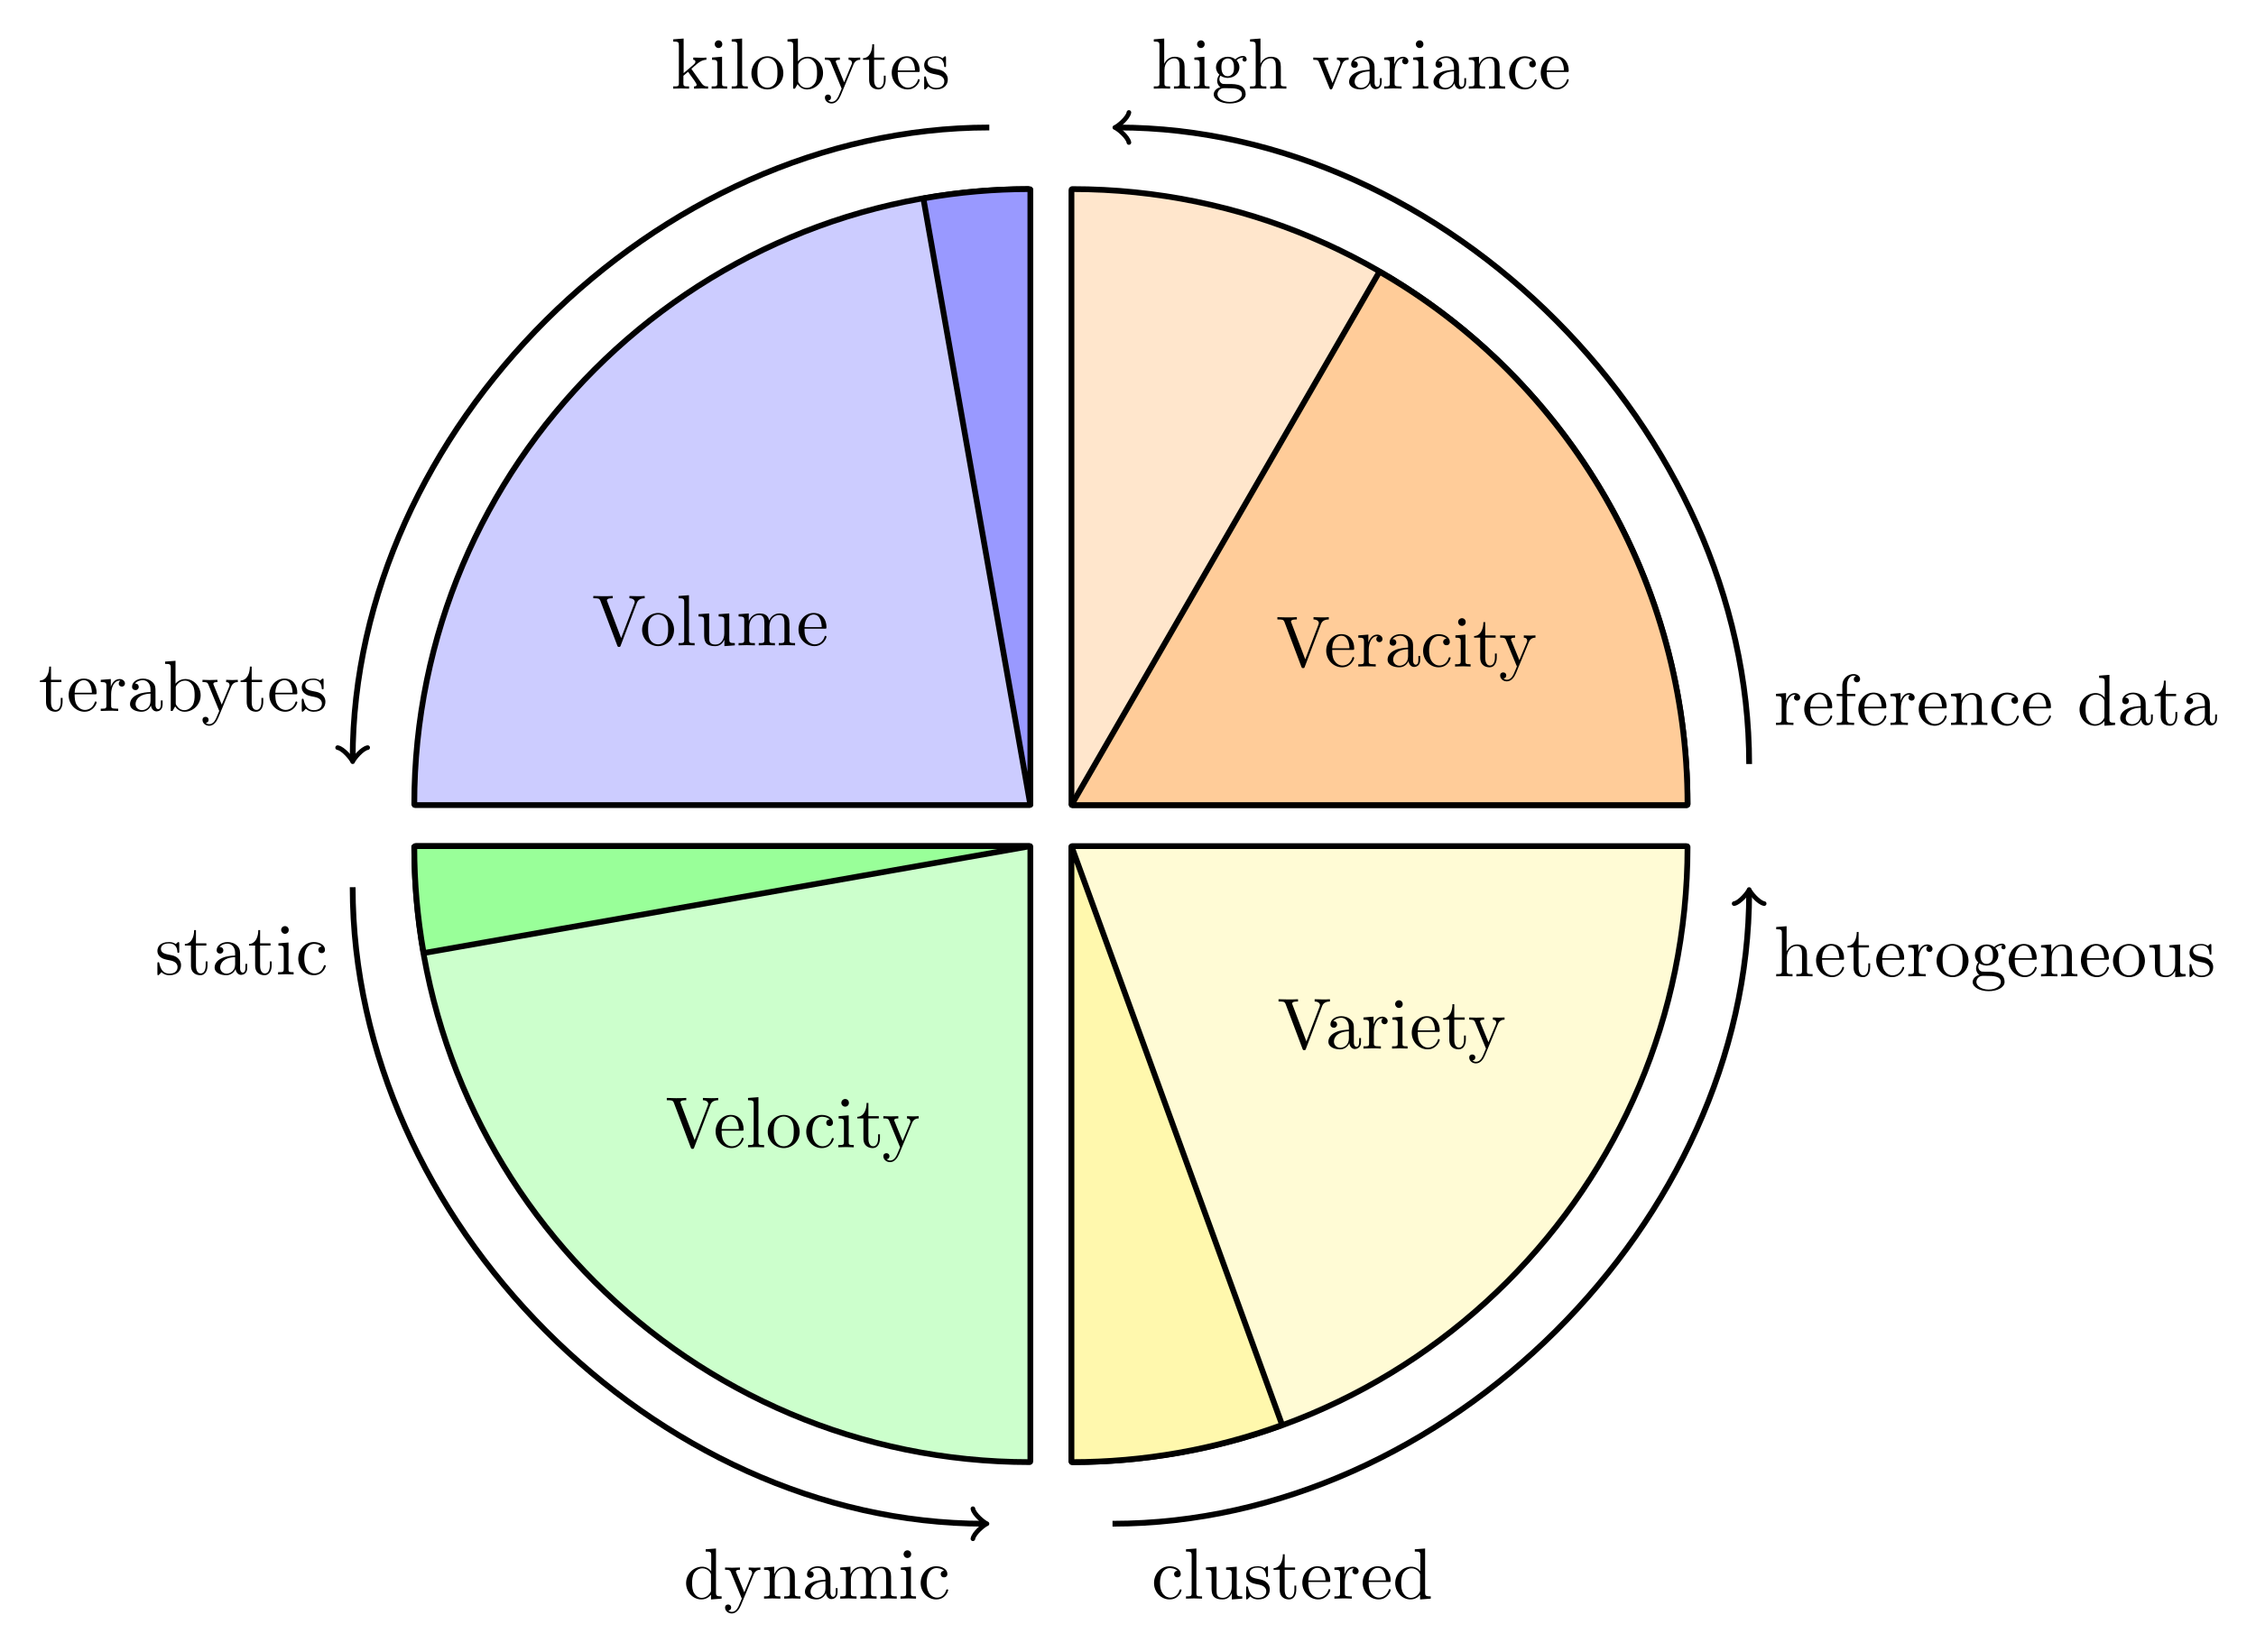
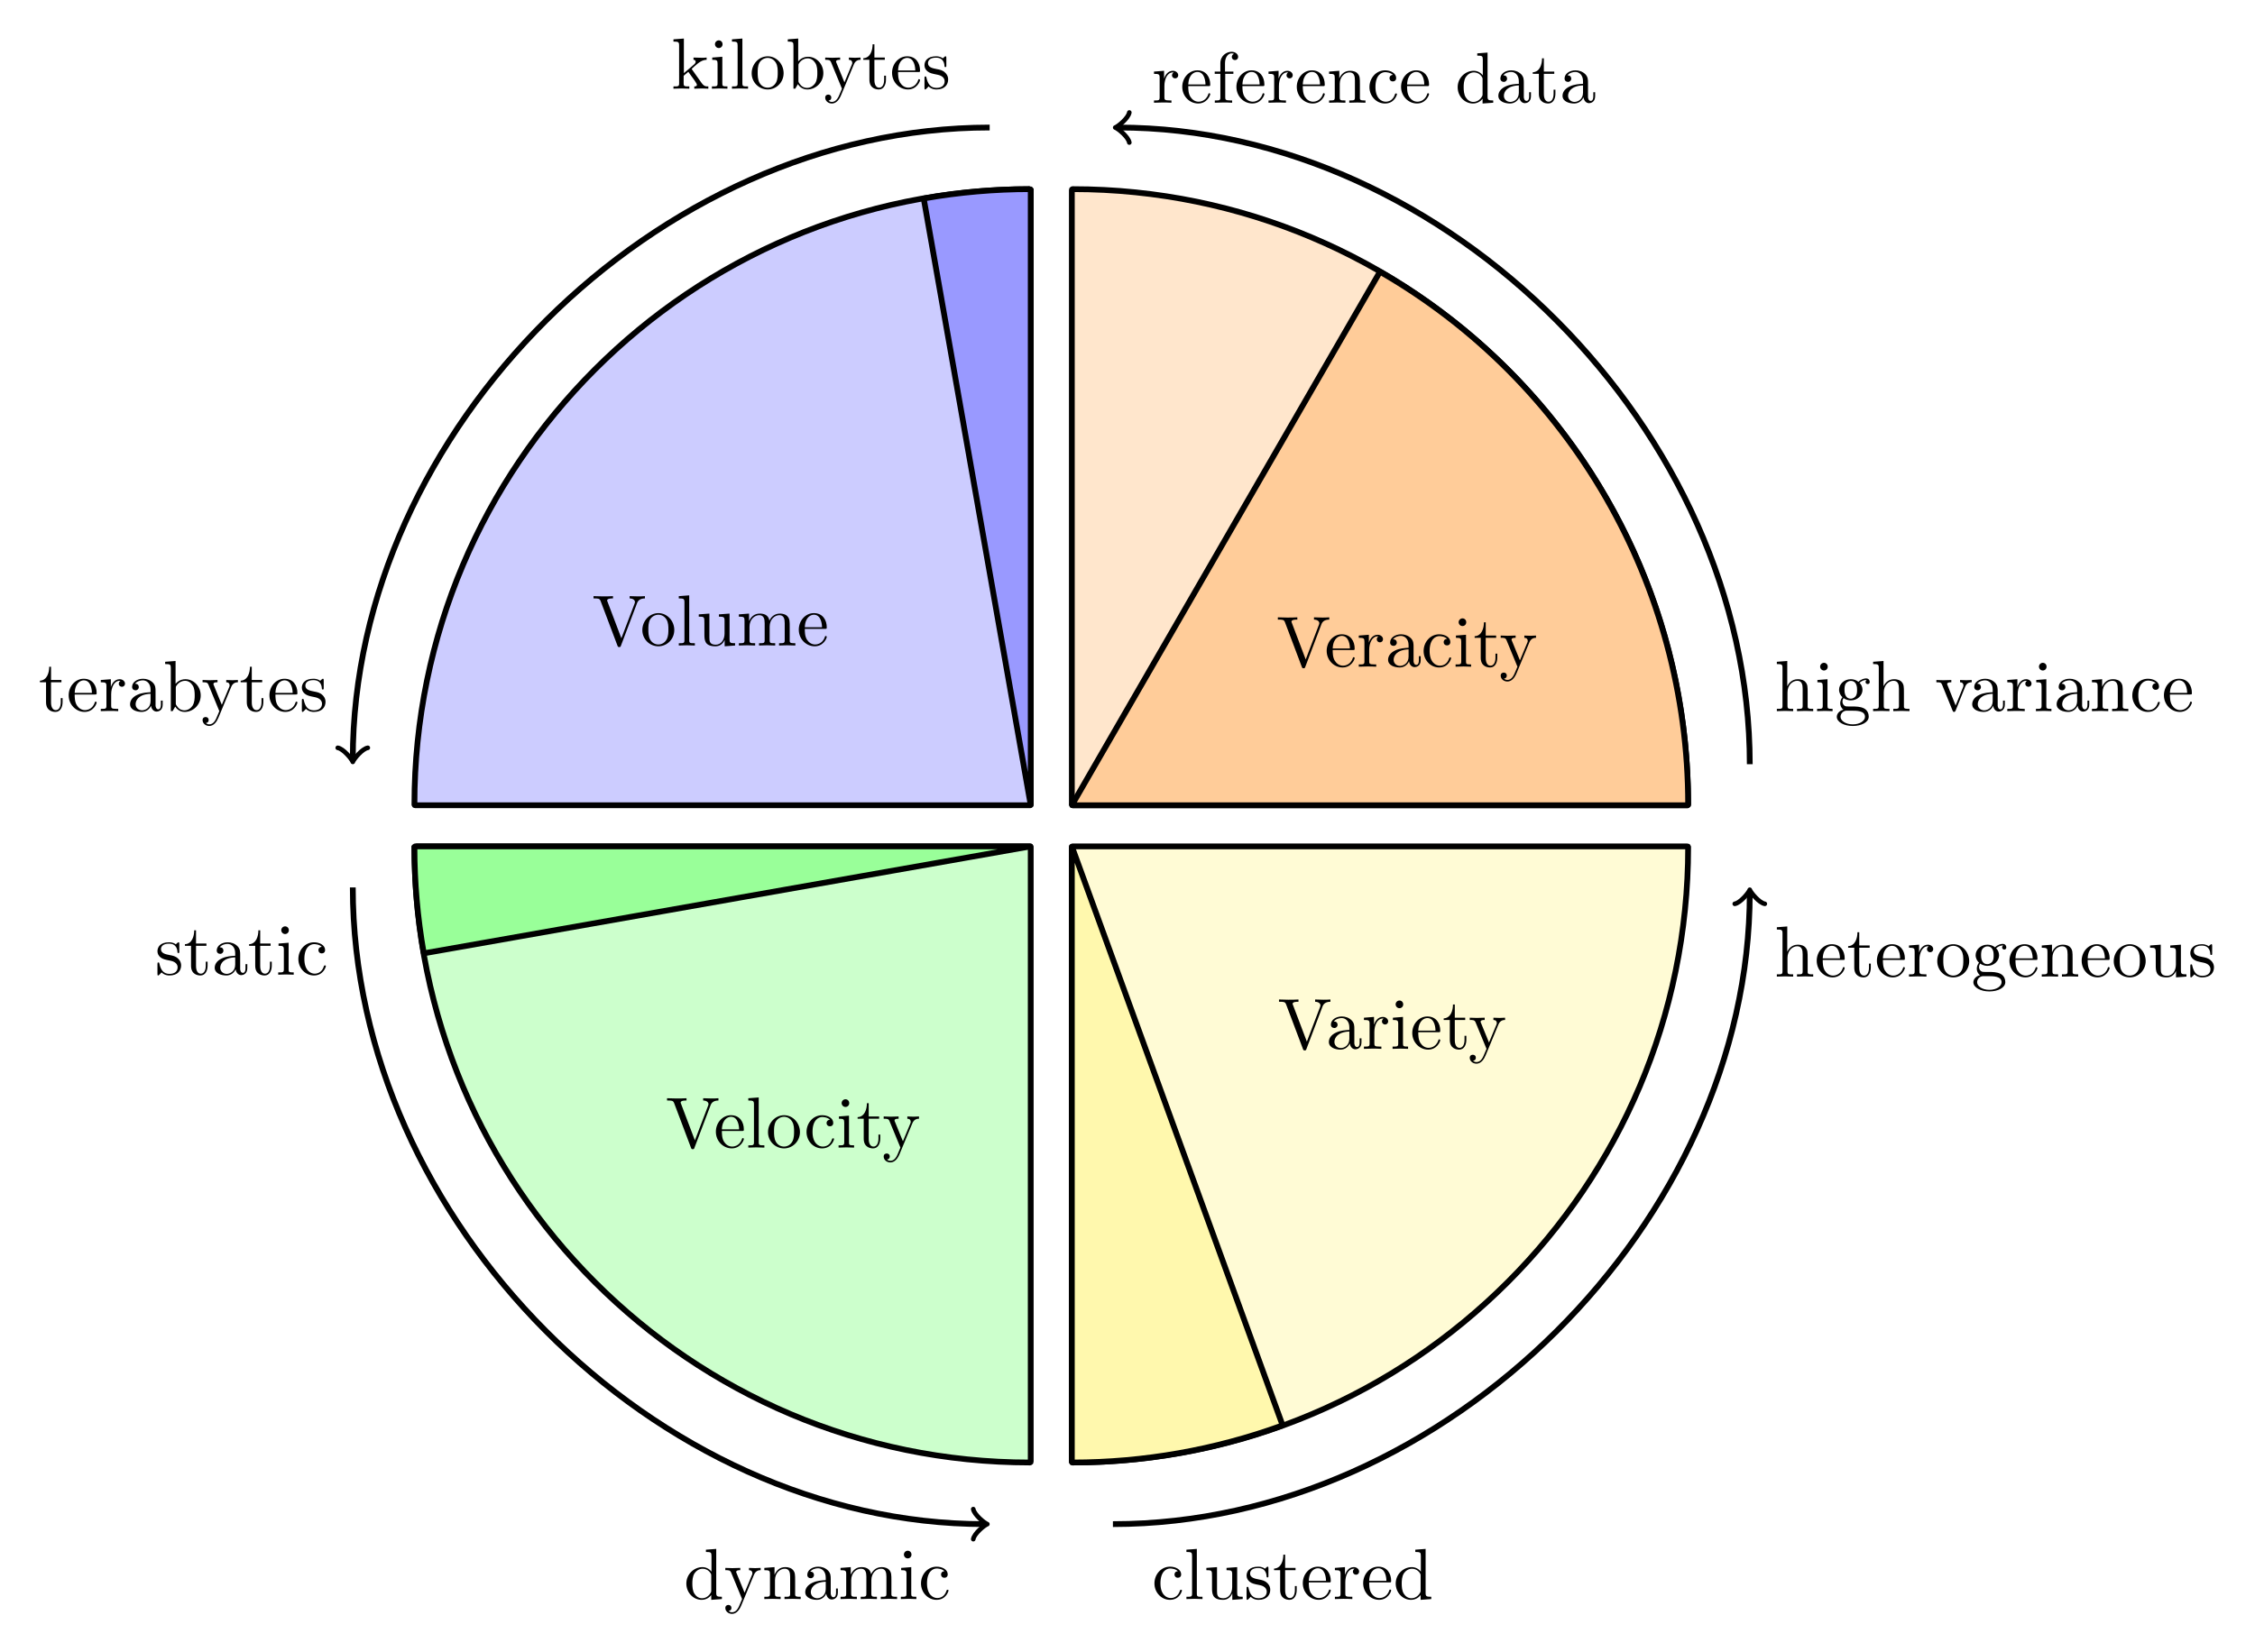
- <svg xmlns="http://www.w3.org/2000/svg" xmlns:xlink="http://www.w3.org/1999/xlink" width="415.2" height="303.947" viewBox="0 0 311.4 227.96">
+ <svg xmlns="http://www.w3.org/2000/svg" xmlns:xlink="http://www.w3.org/1999/xlink" width="414.867" height="303.947" viewBox="0 0 311.15 227.96">
  <defs>
    <symbol overflow="visible" id="a">
      <path d="M6.188-5.828c.14-.375.406-.656 1.093-.672v-.313c-.312.032-.718.032-.968.032-.297 0-.875-.016-1.141-.032v.313c.516.016.734.266.734.5 0 .078-.031.14-.047.203L4.031-1 2.125-6.031c-.063-.14-.063-.157-.063-.172 0-.297.563-.297.813-.297v-.313c-.36.032-1.047.032-1.422.032-.469 0-.906-.016-1.266-.032v.313c.657 0 .844 0 .985.375L3.484 0c.063.188.11.219.25.219.157 0 .188-.047.235-.188zm0 0" />
    </symbol>
    <symbol overflow="visible" id="b">
      <path d="M1.11-2.516C1.171-4 2.015-4.25 2.36-4.25c1.015 0 1.124 1.344 1.124 1.734zm0 .22h2.78c.22 0 .25 0 .25-.22 0-.984-.546-1.953-1.78-1.953C1.202-4.469.28-3.437.28-2.187.281-.86 1.328.108 2.47.108 3.688.11 4.14-1 4.14-1.187c0-.094-.079-.125-.141-.125-.078 0-.11.062-.125.14C3.531-.14 2.625-.14 2.531-.14c-.5 0-.89-.296-1.125-.671-.297-.47-.297-1.125-.297-1.485zm0 0" />
    </symbol>
    <symbol overflow="visible" id="c">
      <path d="M1.672-3.313v-1.093l-1.39.11v.312c.702 0 .78.062.78.562V-.75c0 .438-.109.438-.78.438V0c.39-.016.859-.031 1.14-.031.39 0 .86 0 1.266.031v-.313h-.22c-.734 0-.75-.109-.75-.468v-1.531c0-.985.423-1.876 1.173-1.876.062 0 .093 0 .109.016-.031 0-.234.125-.234.39 0 .266.218.423.437.423a.421.421 0 00.422-.438c0-.312-.313-.61-.734-.61-.735 0-1.094.673-1.22 1.095zm0 0" />
    </symbol>
    <symbol overflow="visible" id="d">
      <path d="M3.313-.75c.046.39.312.813.78.813.22 0 .829-.141.829-.954v-.562h-.25v.562c0 .579-.25.641-.36.641-.328 0-.375-.453-.375-.5v-1.984c0-.422 0-.813-.359-1.188-.39-.39-.89-.547-1.36-.547-.827 0-1.515.469-1.515 1.125 0 .297.203.469.469.469a.435.435 0 00.453-.453c0-.125-.047-.453-.516-.453.282-.36.766-.469 1.079-.469.5 0 1.062.39 1.062 1.281v.36c-.516.03-1.203.062-1.828.359-.75.344-1 .86-1 1.297 0 .812.969 1.062 1.594 1.062.656 0 1.109-.406 1.296-.859zM3.25-2.39v1c0 .937-.719 1.28-1.172 1.28-.484 0-.89-.343-.89-.843 0-.547.421-1.375 2.062-1.438zm0 0" />
    </symbol>
    <symbol overflow="visible" id="e">
      <path d="M1.172-2.172c0-1.625.812-2.047 1.344-2.047.093 0 .718.016 1.062.375-.406.031-.469.328-.469.453 0 .266.188.454.454.454.265 0 .468-.157.468-.47 0-.671-.765-1.062-1.531-1.062C1.25-4.469.344-3.39.344-2.156c0 1.281.984 2.265 2.14 2.265 1.329 0 1.657-1.203 1.657-1.296 0-.094-.11-.094-.141-.094-.078 0-.11.031-.125.093C3.594-.265 2.937-.14 2.578-.14c-.531 0-1.406-.421-1.406-2.03zm0 0" />
    </symbol>
    <symbol overflow="visible" id="f">
      <path d="M1.766-4.406l-1.391.11v.312c.64 0 .734.062.734.546V-.75c0 .438-.109.438-.78.438V0c.312-.016.859-.031 1.093-.031.36 0 .703.015 1.047.031v-.313c-.672 0-.703-.046-.703-.437zm.03-1.735a.514.514 0 00-.515-.53.537.537 0 00-.531.53c0 .266.219.532.531.532a.514.514 0 00.516-.532zm0 0" />
    </symbol>
    <symbol overflow="visible" id="g">
      <path d="M1.719-3.984h1.437v-.313H1.72v-1.828h-.25c0 .813-.297 1.875-1.282 1.922v.219h.844v2.75c0 1.218.938 1.343 1.297 1.343.703 0 .985-.703.985-1.343v-.563h-.25v.547c0 .734-.297 1.11-.672 1.11-.672 0-.672-.907-.672-1.079zm0 0" />
    </symbol>
    <symbol overflow="visible" id="h">
      <path d="M4.14-3.344c.25-.64.766-.64.923-.64v-.313c-.235.016-.516.031-.75.031-.172 0-.641-.015-.86-.03v.312c.313 0 .469.171.469.421 0 .11-.016.126-.063.25L2.844-.874 1.75-3.547c-.047-.11-.063-.14-.063-.187 0-.25.36-.25.563-.25v-.313c-.266.016-.922.031-1.094.031-.265 0-.672-.015-.968-.03v.312c.484 0 .671 0 .812.343L2.5 0a6.764 6.764 0 00-.25.594c-.219.547-.5 1.234-1.14 1.234-.048 0-.282 0-.47-.187.313-.032.391-.25.391-.422C1.031.969.844.812.61.812c-.203 0-.421.125-.421.422 0 .454.421.813.921.813.625 0 1.032-.578 1.266-1.14zm0 0" />
    </symbol>
    <symbol overflow="visible" id="i">
+       <path d="M1.094-.75c0 .438-.11.438-.782.438V0c.36-.016.86-.031 1.141-.031.25 0 .766.015 1.11.031v-.313c-.672 0-.782 0-.782-.437v-1.844c0-1.031.719-1.594 1.344-1.594.64 0 .75.532.75 1.11V-.75c0 .438-.11.438-.781.438V0c.344-.016.86-.031 1.125-.031.25 0 .781.015 1.11.031v-.313c-.516 0-.766 0-.766-.296v-1.907c0-.859 0-1.156-.313-1.515-.14-.172-.469-.375-1.047-.375-.844 0-1.281.593-1.453.984v-3.5l-1.438.11v.312c.704 0 .782.063.782.563zm0 0" />
+     </symbol>
+     <symbol overflow="visible" id="j">
+       <path d="M2.219-1.719c-.875 0-.875-1-.875-1.218 0-.266.015-.594.156-.844.078-.11.313-.39.719-.39.86 0 .86.984.86 1.218 0 .265 0 .594-.157.844-.078.109-.313.39-.703.39zm-1.156.39c0-.03 0-.265.156-.468.39.281.812.313 1 .313.922 0 1.61-.688 1.61-1.454 0-.374-.157-.734-.407-.968.36-.344.719-.39.89-.39.032 0 .079 0 .11.015-.11.031-.172.14-.172.265 0 .172.14.282.297.282a.28.28 0 00.281-.297c0-.172-.11-.485-.5-.485-.203 0-.64.063-1.062.47a1.652 1.652 0 00-1.047-.36c-.938 0-1.625.687-1.625 1.453 0 .437.219.812.469 1.031-.125.14-.313.469-.313.828 0 .313.14.688.453.89-.61.157-.922.595-.922.985 0 .719.985 1.266 2.203 1.266 1.172 0 2.204-.5 2.204-1.281 0-.344-.125-.86-.641-1.141-.531-.266-1.11-.266-1.719-.266-.25 0-.672 0-.75-.015-.312-.047-.516-.344-.516-.672zM2.5 1.829C1.484 1.828.797 1.312.797.781c0-.453.375-.828.812-.844h.594c.86 0 1.969 0 1.969.844 0 .547-.703 1.047-1.672 1.047zm0 0" />
+     </symbol>
+     <symbol overflow="visible" id="k">
+       <path d="M4.14-3.313c.094-.234.266-.671.923-.671v-.313c-.235.016-.516.031-.75.031-.235 0-.688-.015-.86-.03v.312c.36 0 .469.234.469.421 0 .094-.016.141-.047.25L2.844-.78l-1.11-2.781c-.062-.126-.062-.141-.062-.172 0-.25.39-.25.578-.25v-.313c-.313.016-.86.031-1.094.031-.265 0-.672-.015-.968-.03v.312c.625 0 .671.062.796.359L2.422-.078c.062.14.078.187.203.187.14 0 .172-.093.219-.187zm0 0" />
+     </symbol>
+     <symbol overflow="visible" id="l">
+       <path d="M1.094-3.422V-.75c0 .438-.11.438-.782.438V0c.36-.016.86-.031 1.141-.031.25 0 .766.015 1.11.031v-.313c-.672 0-.782 0-.782-.437v-1.844c0-1.031.719-1.594 1.344-1.594.64 0 .75.532.75 1.11V-.75c0 .438-.11.438-.781.438V0c.344-.016.86-.031 1.125-.031.25 0 .781.015 1.11.031v-.313c-.516 0-.766 0-.766-.296v-1.907c0-.859 0-1.156-.313-1.515-.14-.172-.469-.375-1.047-.375-.734 0-1.203.422-1.484 1.047v-1.047l-1.407.11v.312c.704 0 .782.062.782.562zm0 0" />
+     </symbol>
+     <symbol overflow="visible" id="m">
      <path d="M1.75-4.297v-1.156c0-.875.469-1.36.906-1.36.031 0 .188 0 .328.079a.443.443 0 00-.296.421c0 .22.156.422.437.422s.438-.203.438-.437c0-.375-.376-.703-.907-.703-.687 0-1.547.531-1.547 1.593v1.141H.33v.313h.78V-.75c0 .438-.109.438-.765.438V0c.39-.016.86-.031 1.125-.031.406 0 .875 0 1.265.031v-.313h-.203c-.734 0-.75-.109-.75-.468v-3.203h1.125v-.313zm0 0" />
    </symbol>
-     <symbol overflow="visible" id="j">
-       <path d="M1.094-3.422V-.75c0 .438-.11.438-.782.438V0c.36-.016.86-.031 1.141-.031.25 0 .766.015 1.11.031v-.313c-.672 0-.782 0-.782-.437v-1.844c0-1.031.719-1.594 1.344-1.594.64 0 .75.532.75 1.11V-.75c0 .438-.11.438-.781.438V0c.344-.016.86-.031 1.125-.031.25 0 .781.015 1.11.031v-.313c-.516 0-.766 0-.766-.296v-1.907c0-.859 0-1.156-.313-1.515-.14-.172-.469-.375-1.047-.375-.734 0-1.203.422-1.484 1.047v-1.047l-1.407.11v.312c.704 0 .782.062.782.562zm0 0" />
-     </symbol>
-     <symbol overflow="visible" id="k">
+     <symbol overflow="visible" id="n">
      <path d="M3.781-.547V.11L5.25 0v-.313c-.688 0-.781-.062-.781-.562v-6.047l-1.422.11v.312c.687 0 .765.063.765.563v2.156a1.582 1.582 0 00-1.25-.625c-1.171 0-2.218.984-2.218 2.265 0 1.266.969 2.25 2.11 2.25.64 0 1.077-.343 1.327-.656zm0-2.672v2.047c0 .172 0 .188-.11.36-.296.484-.733.703-1.171.703-.453 0-.813-.266-1.047-.641-.25-.406-.281-.969-.281-1.39 0-.36.016-.954.297-1.407.218-.312.593-.64 1.14-.64.344 0 .766.156 1.063.593.11.172.11.188.11.375zm0 0" />
-     </symbol>
-     <symbol overflow="visible" id="l">
-       <path d="M1.094-.75c0 .438-.11.438-.782.438V0c.36-.016.86-.031 1.141-.031.25 0 .766.015 1.11.031v-.313c-.672 0-.782 0-.782-.437v-1.844c0-1.031.719-1.594 1.344-1.594.64 0 .75.532.75 1.11V-.75c0 .438-.11.438-.781.438V0c.344-.016.86-.031 1.125-.031.25 0 .781.015 1.11.031v-.313c-.516 0-.766 0-.766-.296v-1.907c0-.859 0-1.156-.313-1.515-.14-.172-.469-.375-1.047-.375-.844 0-1.281.593-1.453.984v-3.5l-1.438.11v.312c.704 0 .782.063.782.563zm0 0" />
-     </symbol>
-     <symbol overflow="visible" id="m">
-       <path d="M2.219-1.719c-.875 0-.875-1-.875-1.218 0-.266.015-.594.156-.844.078-.11.313-.39.719-.39.86 0 .86.984.86 1.218 0 .265 0 .594-.157.844-.078.109-.313.39-.703.39zm-1.156.39c0-.03 0-.265.156-.468.39.281.812.313 1 .313.922 0 1.61-.688 1.61-1.454 0-.374-.157-.734-.407-.968.36-.344.719-.39.89-.39.032 0 .079 0 .11.015-.11.031-.172.14-.172.265 0 .172.14.282.297.282a.28.28 0 00.281-.297c0-.172-.11-.485-.5-.485-.203 0-.64.063-1.062.47a1.652 1.652 0 00-1.047-.36c-.938 0-1.625.687-1.625 1.453 0 .437.219.812.469 1.031-.125.14-.313.469-.313.828 0 .313.14.688.453.89-.61.157-.922.595-.922.985 0 .719.985 1.266 2.203 1.266 1.172 0 2.204-.5 2.204-1.281 0-.344-.125-.86-.641-1.141-.531-.266-1.11-.266-1.719-.266-.25 0-.672 0-.75-.015-.312-.047-.516-.344-.516-.672zM2.5 1.829C1.484 1.828.797 1.312.797.781c0-.453.375-.828.812-.844h.594c.86 0 1.969 0 1.969.844 0 .547-.703 1.047-1.672 1.047zm0 0" />
-     </symbol>
-     <symbol overflow="visible" id="n">
-       <path d="M4.14-3.313c.094-.234.266-.671.923-.671v-.313c-.235.016-.516.031-.75.031-.235 0-.688-.015-.86-.03v.312c.36 0 .469.234.469.421 0 .094-.016.141-.047.25L2.844-.78l-1.11-2.781c-.062-.126-.062-.141-.062-.172 0-.25.39-.25.578-.25v-.313c-.313.016-.86.031-1.094.031-.265 0-.672-.015-.968-.03v.312c.625 0 .671.062.796.359L2.422-.078c.062.14.078.187.203.187.14 0 .172-.093.219-.187zm0 0" />
    </symbol>
    <symbol overflow="visible" id="o">
      <path d="M4.688-2.14c0-1.266-.985-2.329-2.188-2.329C1.25-4.469.281-3.375.281-2.14A2.22 2.22 0 002.484.11c1.204 0 2.204-.984 2.204-2.25zM2.5-.14c-.438 0-.875-.204-1.14-.672-.25-.438-.25-1.047-.25-1.407 0-.39 0-.922.234-1.36a1.347 1.347 0 011.14-.671c.438 0 .86.219 1.125.656.266.422.266 1 .266 1.375 0 .36 0 .906-.219 1.344-.234.453-.672.734-1.156.734zm0 0" />
    </symbol>
    <symbol overflow="visible" id="p">
      <path d="M1.766-6.922l-1.438.11v.312c.703 0 .781.063.781.563V-.75c0 .438-.109.438-.78.438V0c.327-.016.859-.031 1.109-.031s.734.015 1.109.031v-.313c-.672 0-.781 0-.781-.437zm0 0" />
    </symbol>
    <symbol overflow="visible" id="q">
      <path d="M3.89-.781v.89L5.329 0v-.313c-.687 0-.766-.062-.766-.562v-3.531l-1.468.11v.312c.687 0 .781.062.781.562v1.766c0 .875-.484 1.547-1.219 1.547-.828 0-.875-.47-.875-.985v-3.312l-1.468.11v.312c.78 0 .78.03.78.906v1.5c0 .781 0 1.687 1.516 1.687.563 0 1-.28 1.282-.89zm0 0" />
    </symbol>
    <symbol overflow="visible" id="r">
      <path d="M1.094-3.422V-.75c0 .438-.11.438-.782.438V0c.36-.016.86-.031 1.141-.031.25 0 .766.015 1.11.031v-.313c-.672 0-.782 0-.782-.437v-1.844c0-1.031.719-1.594 1.344-1.594.64 0 .75.532.75 1.11V-.75c0 .438-.11.438-.781.438V0c.344-.016.86-.031 1.125-.031.25 0 .781.015 1.11.031v-.313c-.657 0-.766 0-.766-.437v-1.844c0-1.031.703-1.594 1.343-1.594.625 0 .735.532.735 1.11V-.75c0 .438-.11.438-.782.438V0c.344-.016.86-.031 1.125-.031.266 0 .782.015 1.125.031v-.313c-.515 0-.765 0-.78-.296v-1.907c0-.859 0-1.156-.313-1.515-.141-.172-.47-.375-1.047-.375-.828 0-1.282.593-1.438.984-.14-.875-.875-.984-1.328-.984-.734 0-1.203.422-1.484 1.047v-1.047l-1.407.11v.312c.704 0 .782.062.782.562zm0 0" />
    </symbol>
    <symbol overflow="visible" id="s">
      <path d="M1.063-.75c0 .438-.11.438-.782.438V0c.328-.016.797-.031 1.078-.031.313 0 .704.015 1.11.031v-.313c-.672 0-.781 0-.781-.437v-1.031l.64-.547c.766 1.047 1.188 1.61 1.188 1.797 0 .187-.172.219-.36.219V0c.266-.016.86-.031 1.078-.031.282 0 .579.015.86.031v-.313c-.375 0-.594 0-.969-.53L2.859-2.626c-.015-.016-.062-.078-.062-.11 0-.03.719-.64.812-.718.625-.5 1.047-.531 1.25-.531v-.313c-.28.031-.406.031-.687.031-.36 0-.984-.015-1.125-.03v.312c.187 0 .297.109.297.25 0 .203-.14.312-.219.39L1.719-2.14v-4.78L.28-6.813v.312c.703 0 .781.063.781.563zm0 0" />
    </symbol>
    <symbol overflow="visible" id="t">
      <path d="M1.719-3.766v-3.156l-1.438.11v.312c.703 0 .781.063.781.563V0h.25c0-.016.079-.156.36-.625.14.234.562.734 1.297.734 1.187 0 2.219-.984 2.219-2.265 0-1.266-.97-2.25-2.11-2.25-.781 0-1.203.468-1.36.64zM1.75-1.14v-2.046c0-.188 0-.204.11-.36.39-.562.937-.64 1.171-.64.453 0 .813.265 1.047.64.266.406.281.969.281 1.39 0 .36-.015.954-.296 1.407-.22.313-.594.64-1.125.64-.454 0-.813-.234-1.047-.609-.141-.203-.141-.234-.141-.422zm0 0" />
    </symbol>
    <symbol overflow="visible" id="u">
      <path d="M2.078-1.938c.219.047 1.031.204 1.031.922 0 .5-.343.907-1.125.907-.843 0-1.203-.563-1.39-1.422-.031-.125-.031-.157-.14-.157-.126 0-.126.063-.126.235v1.328c0 .172 0 .234.11.234C.483.11.5.094.688-.094.703-.109.703-.125.89-.312c.437.406.89.421 1.093.421 1.141 0 1.61-.671 1.61-1.39 0-.516-.297-.828-.422-.938-.328-.328-.719-.406-1.14-.484-.563-.11-1.22-.235-1.22-.813 0-.359.25-.765 1.11-.765 1.094 0 1.156.906 1.172 1.203 0 .094.094.094.11.094.14 0 .14-.047.14-.235v-1.015c0-.157 0-.235-.11-.235-.046 0-.078 0-.203.125-.031.032-.125.125-.172.157-.375-.282-.78-.282-.937-.282-1.219 0-1.594.672-1.594 1.235 0 .343.156.625.422.843.328.25.61.313 1.328.454zm0 0" />
    </symbol>
  </defs>
  <path d="M232.934 111.047c0-46.867-38.075-84.942-84.942-84.942a.097.097 0 00-.097.098v84.844c0 .055.043.098.097.098h84.844a.097.097 0 00.098-.098c0 .055 0 .055 0 0zm0 0" fill="#ffe6cc" stroke-width=".797" stroke="#000" stroke-miterlimit="10" />
  <path d="M232.934 111.047c0-30.281-16.211-58.36-42.434-73.5a.099.099 0 00-.137.039l-42.422 73.473c-.027.046-.003.086.051.086h84.844a.097.097 0 00.098-.098zm0 0" fill="#fc9" stroke-width=".797" stroke="#000" stroke-miterlimit="10" />
  <use xlink:href="#a" x="176.134" y="92.017" />
  <use xlink:href="#b" x="182.779" y="92.017" />
  <use xlink:href="#c" x="187.206" y="92.017" />
  <use xlink:href="#d" x="191.109" y="92.017" />
  <use xlink:href="#e" x="196.09" y="92.017" />
  <use xlink:href="#f" x="200.517" y="92.017" />
  <use xlink:href="#g" x="203.285" y="92.017" />
  <use xlink:href="#h" x="206.88" y="92.017" />
  <path d="M241.438 105.477c0-45.997-41.88-87.875-87.168-87.875" fill="none" stroke-width=".797" stroke="#000" stroke-miterlimit="10" />
  <path d="M155.824 19.672c-.129-.777-1.554-1.942-1.941-2.07.387-.13 1.812-1.297 1.941-2.075" fill="none" stroke-width=".638" stroke-linecap="round" stroke-linejoin="round" stroke="#000" stroke-miterlimit="10" />
-   <use xlink:href="#c" x="244.861" y="100.089" />
-   <use xlink:href="#b" x="248.763" y="100.089" />
-   <use xlink:href="#i" x="253.191" y="100.089" />
-   <use xlink:href="#b" x="256.235" y="100.089" />
-   <use xlink:href="#c" x="260.663" y="100.089" />
-   <use xlink:href="#b" x="264.565" y="100.089" />
-   <use xlink:href="#j" x="268.992" y="100.089" />
-   <use xlink:href="#e" x="274.528" y="100.089" />
-   <use xlink:href="#b" x="278.955" y="100.089" />
-   <use xlink:href="#k" x="286.7" y="100.089" />
-   <use xlink:href="#d" x="292.235" y="100.089" />
-   <use xlink:href="#g" x="297.217" y="100.089" />
-   <use xlink:href="#d" x="301.091" y="100.089" />
-   <use xlink:href="#l" x="158.949" y="12.24" />
-   <use xlink:href="#f" x="164.484" y="12.24" />
-   <use xlink:href="#m" x="167.252" y="12.24" />
-   <use xlink:href="#l" x="172.233" y="12.24" />
-   <use xlink:href="#n" x="181.086" y="12.24" />
-   <use xlink:href="#d" x="185.796" y="12.24" />
-   <use xlink:href="#c" x="190.777" y="12.24" />
-   <use xlink:href="#f" x="194.679" y="12.24" />
-   <use xlink:href="#d" x="197.447" y="12.24" />
-   <use xlink:href="#j" x="202.428" y="12.24" />
-   <use xlink:href="#e" x="207.964" y="12.24" />
-   <use xlink:href="#b" x="212.391" y="12.24" />
+   <use xlink:href="#i" x="244.861" y="98.151" />
+   <use xlink:href="#f" x="250.396" y="98.151" />
+   <use xlink:href="#j" x="253.164" y="98.151" />
+   <use xlink:href="#i" x="258.145" y="98.151" />
+   <use xlink:href="#k" x="266.998" y="98.151" />
+   <use xlink:href="#d" x="271.708" y="98.151" />
+   <use xlink:href="#c" x="276.689" y="98.151" />
+   <use xlink:href="#f" x="280.591" y="98.151" />
+   <use xlink:href="#d" x="283.359" y="98.151" />
+   <use xlink:href="#l" x="288.34" y="98.151" />
+   <use xlink:href="#e" x="293.876" y="98.151" />
+   <use xlink:href="#b" x="298.303" y="98.151" />
+   <use xlink:href="#c" x="158.949" y="14.177" />
+   <use xlink:href="#b" x="162.851" y="14.177" />
+   <use xlink:href="#m" x="167.279" y="14.177" />
+   <use xlink:href="#b" x="170.323" y="14.177" />
+   <use xlink:href="#c" x="174.751" y="14.177" />
+   <use xlink:href="#b" x="178.653" y="14.177" />
+   <use xlink:href="#l" x="183.08" y="14.177" />
+   <use xlink:href="#e" x="188.616" y="14.177" />
+   <use xlink:href="#b" x="193.043" y="14.177" />
+   <use xlink:href="#n" x="200.788" y="14.177" />
+   <use xlink:href="#d" x="206.323" y="14.177" />
+   <use xlink:href="#g" x="211.305" y="14.177" />
+   <use xlink:href="#d" x="215.179" y="14.177" />
  <path d="M142.125 26.105c-46.867 0-84.941 38.075-84.941 84.942 0 .055.043.098.097.098h84.844a.097.097 0 00.098-.098V26.203v-.2a.1.1 0 01-.098.102zm0 0" fill="#ccf" stroke-width=".797" stroke="#000" stroke-miterlimit="10" />
  <path d="M142.125 26.105c-4.852 0-9.797.43-14.57 1.274a.1.1 0 00-.082.113l14.734 83.555c.008.055.016.055.016 0V26.203a.097.097 0 00-.098-.098zm0 0" fill="#99f" stroke-width=".797" stroke="#000" stroke-miterlimit="10" />
  <use xlink:href="#a" x="81.707" y="89.093" />
  <use xlink:href="#o" x="88.352" y="89.093" />
  <use xlink:href="#p" x="93.333" y="89.093" />
  <use xlink:href="#q" x="96.101" y="89.093" />
  <use xlink:href="#r" x="101.636" y="89.093" />
  <use xlink:href="#b" x="109.938" y="89.093" />
  <path d="M136.555 17.602c-45.996 0-87.875 41.878-87.875 87.168" fill="none" stroke-width=".797" stroke="#000" stroke-miterlimit="10" />
  <path d="M50.75 103.215c-.777.129-1.941 1.555-2.07 1.941-.133-.386-1.297-1.812-2.075-1.941" fill="none" stroke-width=".638" stroke-linecap="round" stroke-linejoin="round" stroke="#000" stroke-miterlimit="10" />
  <use xlink:href="#s" x="92.644" y="12.24" />
  <use xlink:href="#f" x="97.902" y="12.24" />
  <use xlink:href="#p" x="100.67" y="12.24" />
  <use xlink:href="#o" x="103.438" y="12.24" />
  <use xlink:href="#t" x="108.419" y="12.24" />
  <use xlink:href="#h" x="113.675" y="12.24" />
  <use xlink:href="#g" x="118.933" y="12.24" />
  <use xlink:href="#b" x="122.808" y="12.24" />
  <use xlink:href="#u" x="127.235" y="12.24" />
  <use xlink:href="#g" x="5.321" y="98.151" />
  <use xlink:href="#b" x="9.196" y="98.151" />
  <use xlink:href="#c" x="13.623" y="98.151" />
  <use xlink:href="#d" x="17.525" y="98.151" />
  <use xlink:href="#t" x="22.507" y="98.151" />
  <use xlink:href="#h" x="27.763" y="98.151" />
  <use xlink:href="#g" x="33.021" y="98.151" />
  <use xlink:href="#b" x="36.896" y="98.151" />
  <use xlink:href="#u" x="41.323" y="98.151" />
  <path d="M57.184 116.914c0 46.867 38.074 84.941 84.941 84.941a.1.1 0 00.098-.101v-84.84a.097.097 0 00-.098-.098H57.281a.1.1 0 01-.097-.101v.2zm0 0" fill="#cfc" stroke-width=".797" stroke="#000" stroke-miterlimit="10" />
  <path d="M57.184 116.914c0 4.848.43 9.797 1.273 14.57.008.055.063.09.117.078l83.551-14.73c.055-.012.055-.016 0-.016H57.281a.097.097 0 00-.097.098zm0 0" fill="#9f9" stroke-width=".797" stroke="#000" stroke-miterlimit="10" />
  <use xlink:href="#a" x="91.852" y="158.392" />
  <use xlink:href="#b" x="98.497" y="158.392" />
  <use xlink:href="#p" x="102.924" y="158.392" />
  <use xlink:href="#o" x="105.692" y="158.392" />
  <use xlink:href="#e" x="110.942" y="158.392" />
  <use xlink:href="#f" x="115.38" y="158.392" />
  <use xlink:href="#g" x="118.147" y="158.392" />
  <use xlink:href="#h" x="121.743" y="158.392" />
  <path d="M48.68 122.484c0 45.996 41.879 87.875 87.168 87.875" fill="none" stroke-width=".797" stroke="#000" stroke-miterlimit="10" />
  <path d="M134.293 208.29c.129.776 1.555 1.94 1.941 2.07-.386.128-1.812 1.296-1.941 2.074" fill="none" stroke-width=".638" stroke-linecap="round" stroke-linejoin="round" stroke="#000" stroke-miterlimit="10" />
  <use xlink:href="#u" x="21.399" y="134.526" />
  <use xlink:href="#g" x="25.328" y="134.526" />
  <use xlink:href="#d" x="29.203" y="134.526" />
  <use xlink:href="#g" x="34.184" y="134.526" />
  <use xlink:href="#f" x="38.058" y="134.526" />
  <use xlink:href="#e" x="40.826" y="134.526" />
-   <use xlink:href="#k" x="94.359" y="220.702" />
+   <use xlink:href="#n" x="94.359" y="220.702" />
  <use xlink:href="#h" x="99.894" y="220.702" />
-   <use xlink:href="#j" x="105.152" y="220.702" />
+   <use xlink:href="#l" x="105.152" y="220.702" />
  <use xlink:href="#d" x="110.688" y="220.702" />
  <use xlink:href="#r" x="115.669" y="220.702" />
  <use xlink:href="#f" x="123.971" y="220.702" />
  <use xlink:href="#e" x="126.738" y="220.702" />
  <path d="M147.992 201.855c46.867 0 84.942-38.074 84.942-84.94a.097.097 0 00-.098-.099h-84.844a.097.097 0 00-.097.098v84.84c0 .055 0 .055 0 0a.1.1 0 00.097.101zm0 0" fill="#fffbd5" stroke-width=".797" stroke="#000" stroke-miterlimit="10" />
  <path d="M147.992 201.855a84.864 84.864 0 0028.895-5.093.101.101 0 00.058-.13l-29.02-79.726c-.019-.05-.03-.047-.03.008v84.84a.1.1 0 00.097.101zm0 0" fill="#fff8ad" stroke-width=".797" stroke="#000" stroke-miterlimit="10" />
  <use xlink:href="#a" x="176.292" y="144.762" />
  <use xlink:href="#d" x="182.937" y="144.762" />
  <use xlink:href="#c" x="187.918" y="144.762" />
  <use xlink:href="#f" x="191.821" y="144.762" />
  <use xlink:href="#b" x="194.588" y="144.762" />
  <use xlink:href="#g" x="199.016" y="144.762" />
  <use xlink:href="#h" x="202.611" y="144.762" />
  <path d="M153.563 210.36c45.996 0 87.875-41.88 87.875-87.169" fill="none" stroke-width=".797" stroke="#000" stroke-miterlimit="10" />
  <path d="M239.367 124.746c.778-.129 1.942-1.555 2.07-1.941.13.386 1.297 1.812 2.075 1.941" fill="none" stroke-width=".638" stroke-linecap="round" stroke-linejoin="round" stroke="#000" stroke-miterlimit="10" />
  <use xlink:href="#e" x="158.949" y="220.702" />
  <use xlink:href="#p" x="163.376" y="220.702" />
  <use xlink:href="#q" x="166.144" y="220.702" />
  <use xlink:href="#u" x="171.679" y="220.702" />
  <use xlink:href="#g" x="175.608" y="220.702" />
  <use xlink:href="#b" x="179.483" y="220.702" />
  <use xlink:href="#c" x="183.91" y="220.702" />
  <use xlink:href="#b" x="187.813" y="220.702" />
  <g>
-     <use xlink:href="#k" x="192.24" y="220.702" />
-   </g>
-   <g>
-     <use xlink:href="#l" x="244.861" y="134.791" />
+     <use xlink:href="#n" x="192.24" y="220.702" />
+   </g>
+   <g>
+     <use xlink:href="#i" x="244.861" y="134.791" />
  </g>
  <g>
    <use xlink:href="#b" x="250.396" y="134.791" />
  </g>
  <g>
    <use xlink:href="#g" x="254.824" y="134.791" />
  </g>
  <g>
    <use xlink:href="#b" x="258.698" y="134.791" />
  </g>
  <g>
    <use xlink:href="#c" x="263.126" y="134.791" />
  </g>
  <g>
    <use xlink:href="#o" x="267.028" y="134.791" />
-     <use xlink:href="#m" x="272.009" y="134.791" />
+     <use xlink:href="#j" x="272.009" y="134.791" />
    <use xlink:href="#b" x="276.99" y="134.791" />
  </g>
  <g>
-     <use xlink:href="#j" x="281.418" y="134.791" />
+     <use xlink:href="#l" x="281.418" y="134.791" />
  </g>
  <g>
    <use xlink:href="#b" x="286.953" y="134.791" />
  </g>
  <g>
    <use xlink:href="#o" x="291.38" y="134.791" />
    <use xlink:href="#q" x="296.362" y="134.791" />
  </g>
  <g>
    <use xlink:href="#u" x="301.897" y="134.791" />
  </g>
</svg>
